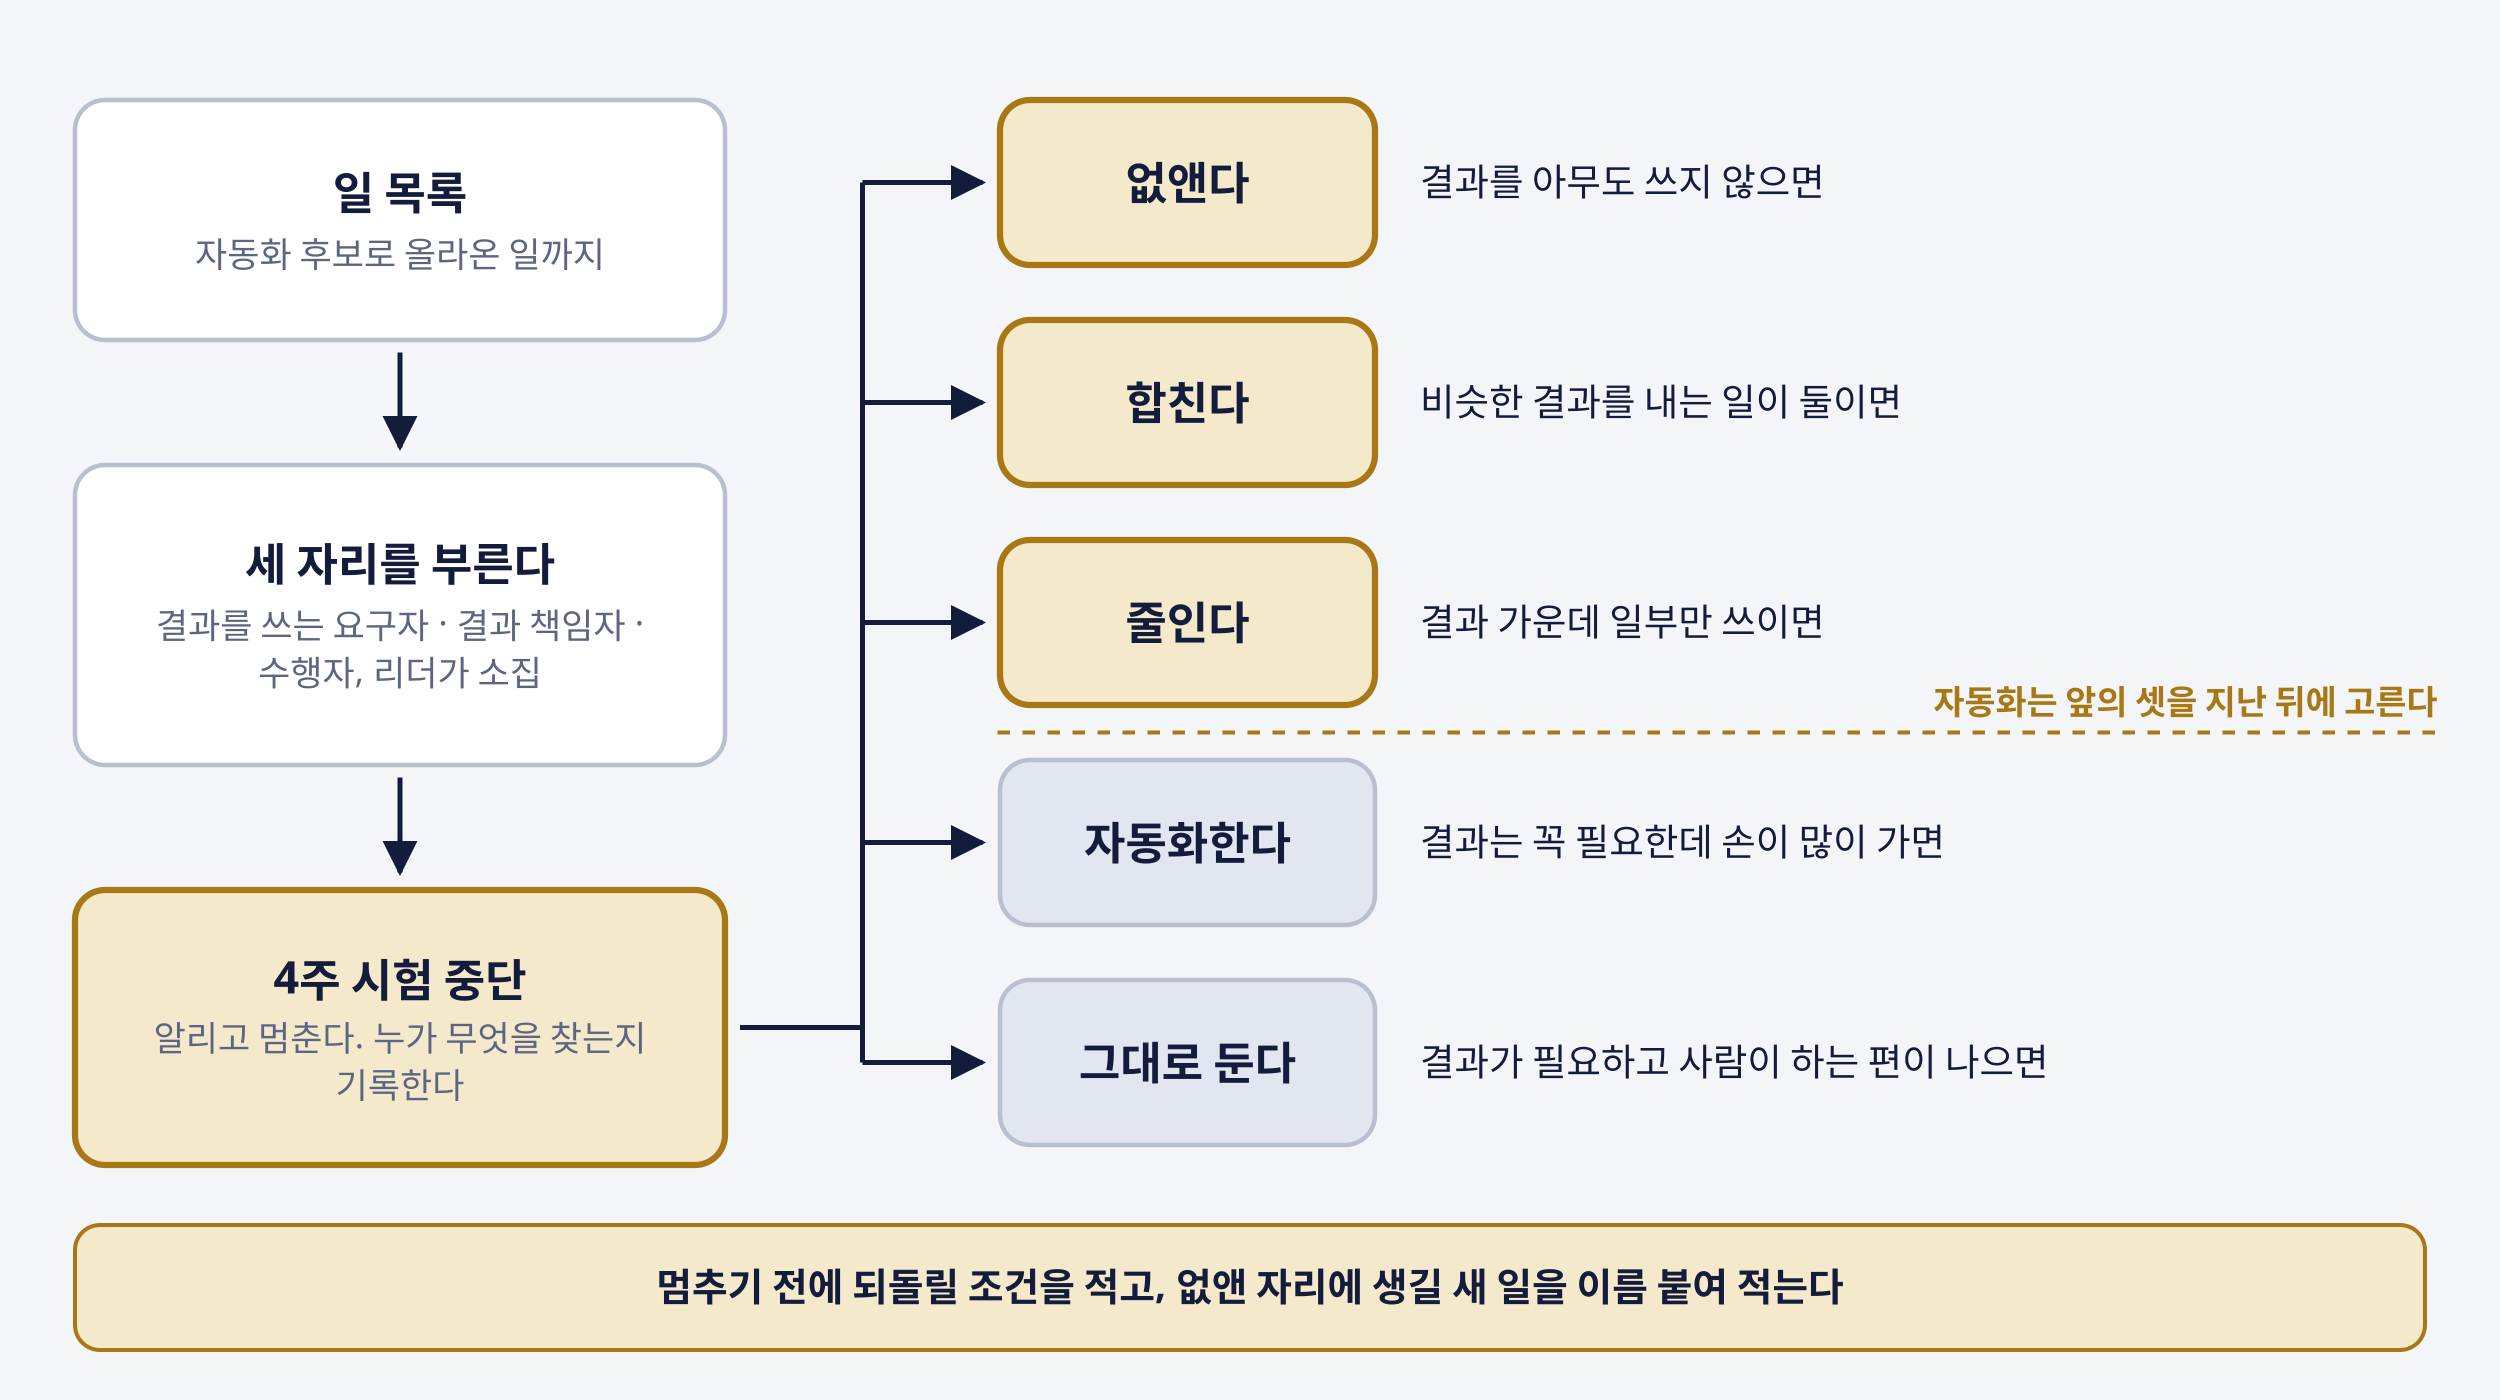
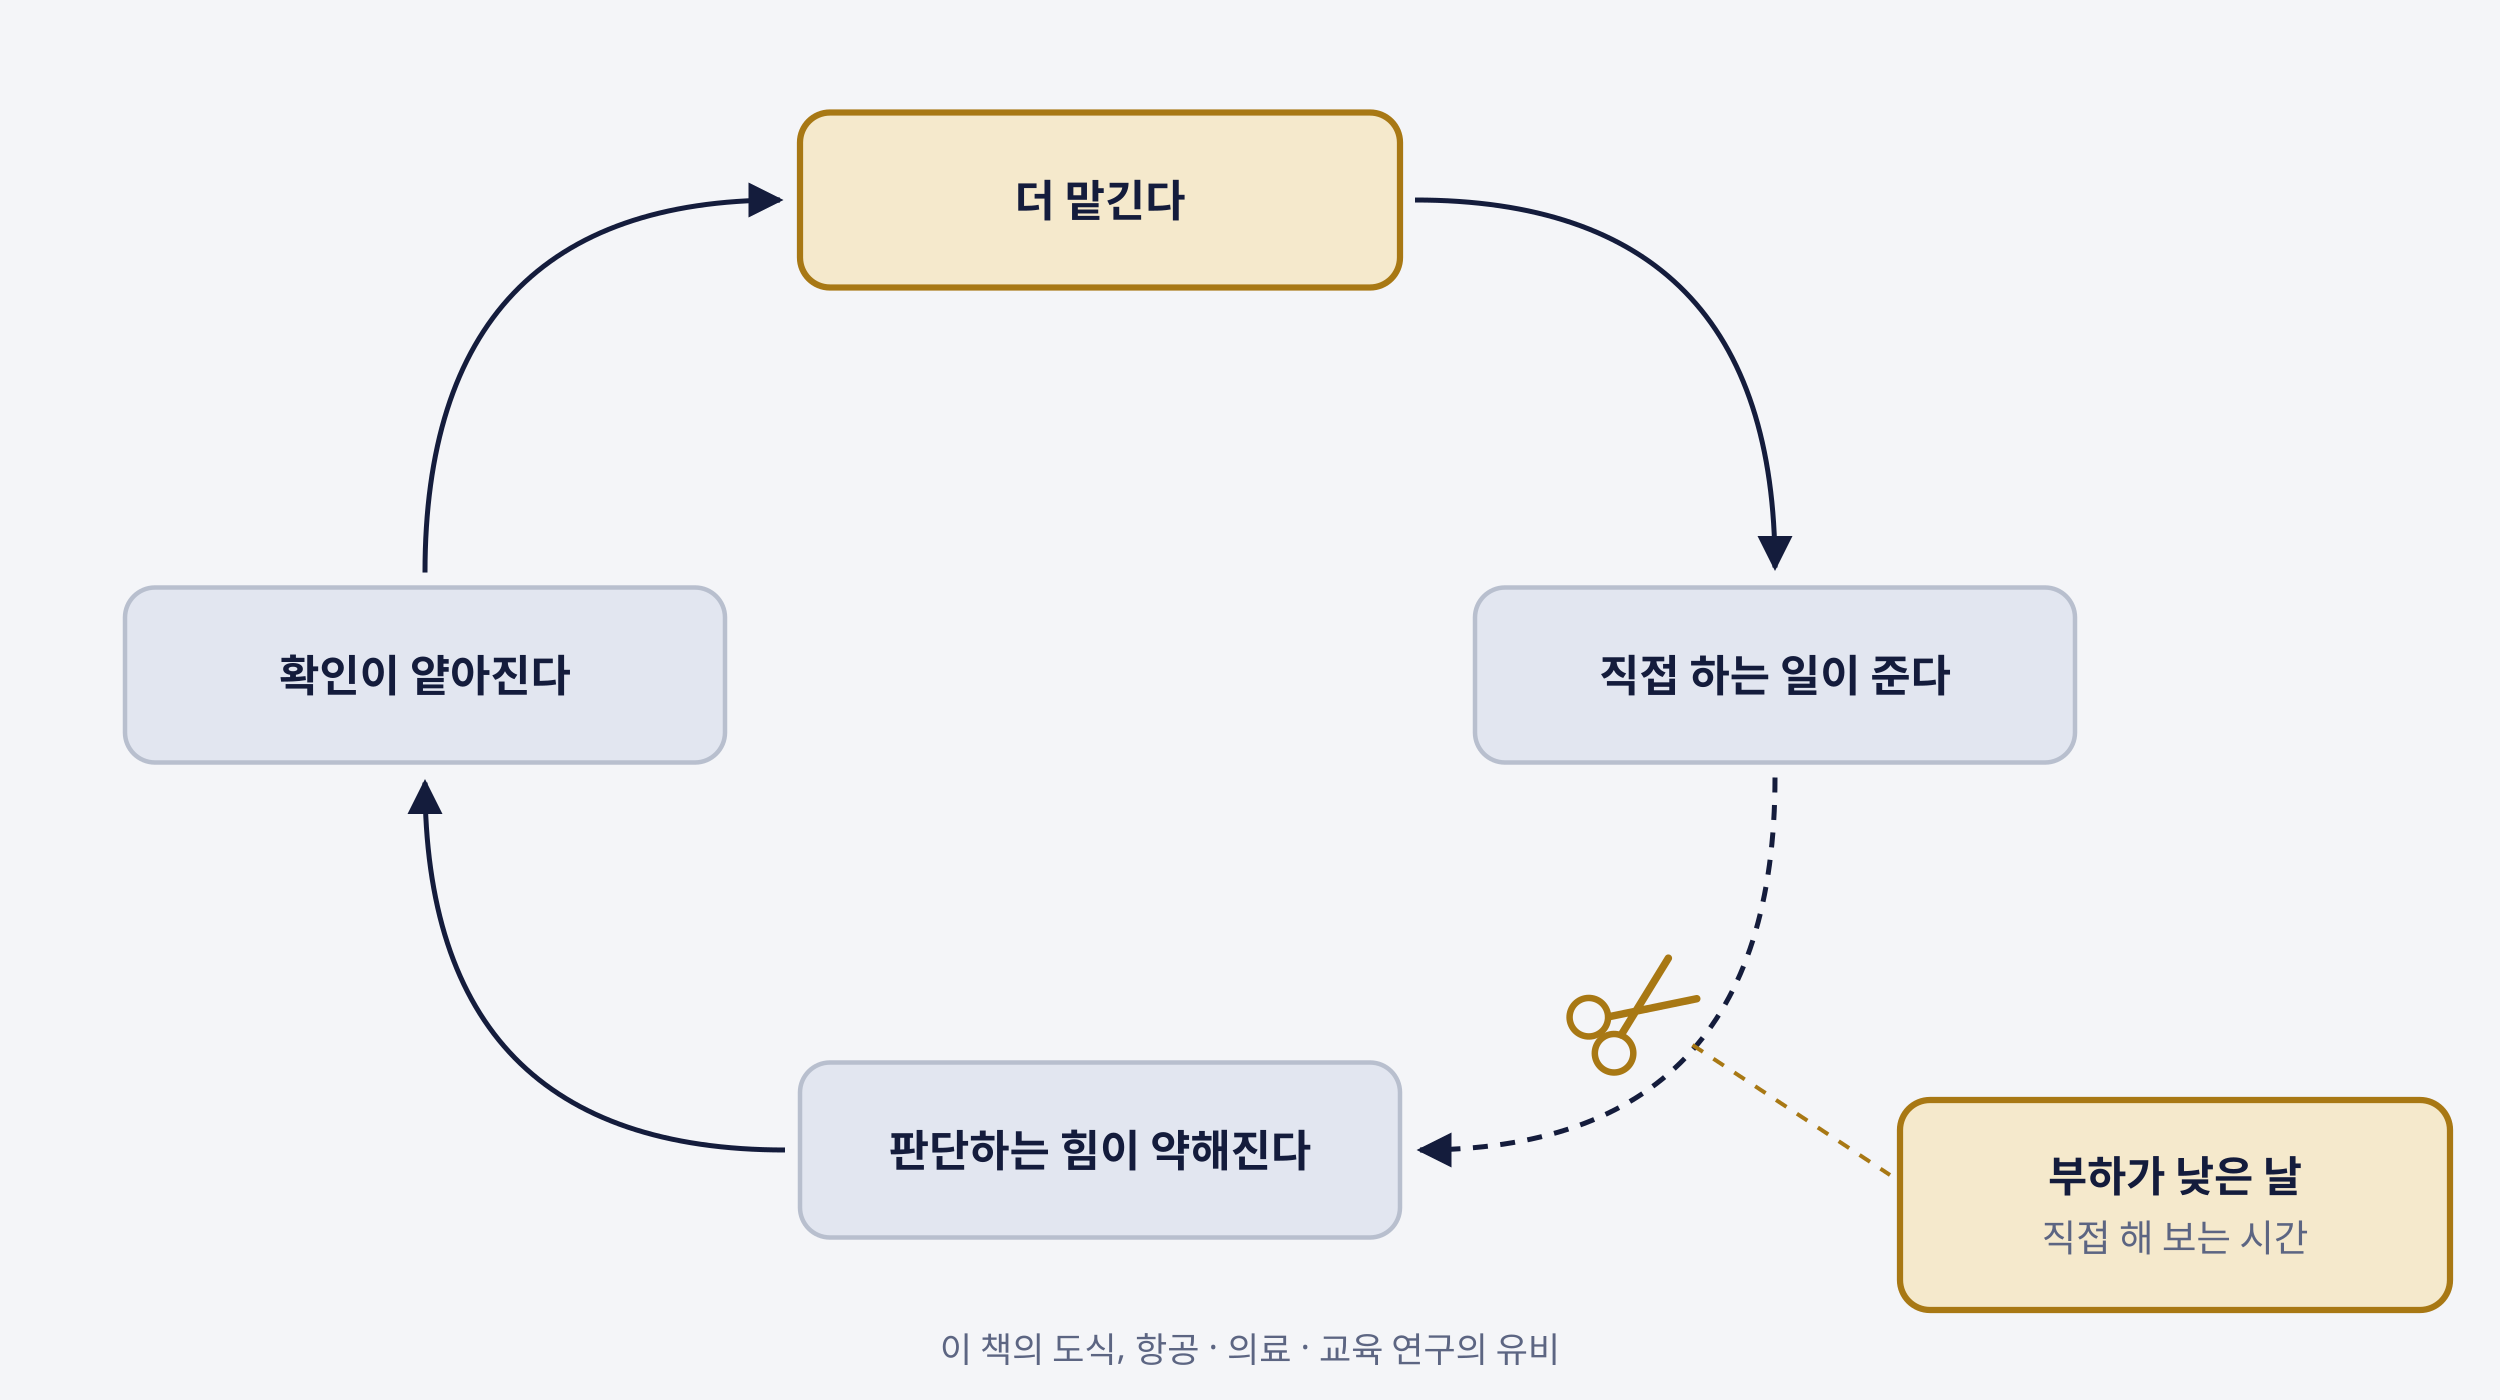
- <svg xmlns="http://www.w3.org/2000/svg" viewBox="0 0 1000 560" role="img" aria-label="없앨 일 심사의 흐름과 다섯 갈래" font-family="Pretendard,'Apple SD Gothic Neo','Noto Sans KR',sans-serif">
+ <svg xmlns="http://www.w3.org/2000/svg" viewBox="0 0 1000 560" role="img" aria-label="맡길수록 확인이 얕아지는 순환과 끊는 지점" font-family="Pretendard,'Apple SD Gothic Neo','Noto Sans KR',sans-serif">
  <defs>
    <marker id="mi" viewBox="0 0 10 10" refX="9" refY="5" markerWidth="7" markerHeight="7" orient="auto-start-reverse">
      <path d="M0,0L10,5L0,10z" fill="#141C3C" />
    </marker>
    <marker id="mc" viewBox="0 0 10 10" refX="9" refY="5" markerWidth="8" markerHeight="8" orient="auto-start-reverse">
      <path d="M0,0L10,5L0,10z" fill="#A87814" />
    </marker>
  </defs>
  <rect width="1000" height="560" fill="#F4F5F8" />
-   <rect x="30.0" y="40.0" width="260.0" height="96.0" rx="12" fill="#FFFFFF" stroke="#B8BFCE" stroke-width="1.8" />
-   <text x="160.0" y="83.8" fill="#141C3C" font-size="18" font-weight="700" text-anchor="middle">일 목록</text>
-   <text x="160.0" y="106.9" fill="#5C6582" font-size="14" font-weight="400" text-anchor="middle">자동화 후보로 올라온 일까지</text>
-   <rect x="30.0" y="186.0" width="260.0" height="120.0" rx="12" fill="#FFFFFF" stroke="#B8BFCE" stroke-width="1.8" />
-   <text x="160.0" y="232.3" fill="#141C3C" font-size="18" font-weight="700" text-anchor="middle">세 자리를 부른다</text>
-   <text x="160.0" y="255.4" fill="#5C6582" font-size="14" font-weight="400" text-anchor="middle">결과를 쓰는 요구자 · 결과 책임자 ·</text>
-   <text x="160.0" y="274.3" fill="#5C6582" font-size="14" font-weight="400" text-anchor="middle">수행자, 리더가 소집</text>
-   <rect x="30.0" y="356.0" width="260.0" height="110.0" rx="12" fill="#F5E9CC" stroke="#A87814" stroke-width="2.5" />
-   <text x="160.0" y="397.4" fill="#141C3C" font-size="18" font-weight="700" text-anchor="middle">4주 시험 중단</text>
-   <text x="160.0" y="420.4" fill="#5C6582" font-size="14" font-weight="400" text-anchor="middle">알리고 멈춘다. 누가 무엇을 찾는지</text>
-   <text x="160.0" y="439.3" fill="#5C6582" font-size="14" font-weight="400" text-anchor="middle">기록한다</text>
-   <path d="M160.0,141.0 L160.0,179.0" fill="none" stroke="#141C3C" stroke-width="2" marker-end="url(#mi)" />
-   <path d="M160.0,311.0 L160.0,349.0" fill="none" stroke="#141C3C" stroke-width="2" marker-end="url(#mi)" />
-   <line x1="296" y1="411.0" x2="345" y2="411.0" stroke="#141C3C" stroke-width="2" />
-   <line x1="345" y1="73.0" x2="345" y2="425.0" stroke="#141C3C" stroke-width="2" />
-   <path d="M345,73 L393,73" fill="none" stroke="#141C3C" stroke-width="2" marker-end="url(#mi)" />
-   <rect x="400.0" y="40.0" width="150.0" height="66.0" rx="12" fill="#F5E9CC" stroke="#A87814" stroke-width="2.5" />
-   <text x="475.0" y="79.8" fill="#141C3C" font-size="18" font-weight="700" text-anchor="middle">없앤다</text>
-   <text fill="#141C3C" font-size="15" font-weight="400" text-anchor="start" dominant-baseline="middle">
-     <tspan x="568.0" y="73.0">결과를 아무도 쓰지 않으면</tspan>
-   </text>
-   <path d="M345,161 L393,161" fill="none" stroke="#141C3C" stroke-width="2" marker-end="url(#mi)" />
-   <rect x="400.0" y="128.0" width="150.0" height="66.0" rx="12" fill="#F5E9CC" stroke="#A87814" stroke-width="2.5" />
-   <text x="475.0" y="167.8" fill="#141C3C" font-size="18" font-weight="700" text-anchor="middle">합친다</text>
-   <text fill="#141C3C" font-size="15" font-weight="400" text-anchor="start" dominant-baseline="middle">
-     <tspan x="568.0" y="161.0">비슷한 결과를 내는 일이 둘이면</tspan>
-   </text>
-   <path d="M345,249 L393,249" fill="none" stroke="#141C3C" stroke-width="2" marker-end="url(#mi)" />
-   <rect x="400.0" y="216.0" width="150.0" height="66.0" rx="12" fill="#F5E9CC" stroke="#A87814" stroke-width="2.5" />
-   <text x="475.0" y="255.7" fill="#141C3C" font-size="18" font-weight="700" text-anchor="middle">줄인다</text>
-   <text fill="#141C3C" font-size="15" font-weight="400" text-anchor="start" dominant-baseline="middle">
-     <tspan x="568.0" y="249.0">결과 가운데 일부만 쓰이면</tspan>
-   </text>
-   <path d="M345,337 L393,337" fill="none" stroke="#141C3C" stroke-width="2" marker-end="url(#mi)" />
-   <rect x="400.0" y="304.0" width="150.0" height="66.0" rx="12" fill="#E2E6F0" stroke="#B8BFCE" stroke-width="1.8" />
-   <text x="475.0" y="343.8" fill="#141C3C" font-size="18" font-weight="700" text-anchor="middle">자동화한다</text>
-   <text fill="#141C3C" font-size="15" font-weight="400" text-anchor="start" dominant-baseline="middle">
-     <tspan x="568.0" y="337.0">결과는 꼭 필요한데 손이 많이 가면</tspan>
-   </text>
-   <path d="M345,425 L393,425" fill="none" stroke="#141C3C" stroke-width="2" marker-end="url(#mi)" />
-   <rect x="400.0" y="392.0" width="150.0" height="66.0" rx="12" fill="#E2E6F0" stroke="#B8BFCE" stroke-width="1.8" />
-   <text x="475.0" y="431.8" fill="#141C3C" font-size="18" font-weight="700" text-anchor="middle">그대로 둔다</text>
-   <text fill="#141C3C" font-size="15" font-weight="400" text-anchor="start" dominant-baseline="middle">
-     <tspan x="568.0" y="425.0">결과가 필요하고 사람이 하는 편이 나으면</tspan>
-   </text>
-   <line x1="399" y1="293.0" x2="975" y2="293.0" stroke="#A87814" stroke-width="1.6" stroke-dasharray="5 5" />
-   <text fill="#A87814" font-size="13.5" font-weight="700" text-anchor="end" dominant-baseline="middle">
-     <tspan x="975.0" y="281.0">자동화는 앞의 셋을 지난 뒤에 고른다</tspan>
-   </text>
-   <rect x="30.0" y="490.0" width="940.0" height="50.0" rx="10" fill="#F5E9CC" stroke="#A87814" stroke-width="1.6" />
-   <text fill="#141C3C" font-size="15.5" font-weight="700" text-anchor="middle" dominant-baseline="middle">
-     <tspan x="500.0" y="515.0">멈추기 전에 되돌릴 조건을 적고, 없앤 자리에 생길 새 일을 이름 붙여 적는다</tspan>
+   <rect x="320.0" y="45.0" width="240.0" height="70.0" rx="12" fill="#F5E9CC" stroke="#A87814" stroke-width="2.5" />
+   <text x="440.0" y="86.6" fill="#141C3C" font-size="17.5" font-weight="700" text-anchor="middle">더 맡긴다</text>
+   <rect x="590.0" y="235.0" width="240.0" height="70.0" rx="12" fill="#E2E6F0" stroke="#B8BFCE" stroke-width="1.8" />
+   <text x="710.0" y="276.6" fill="#141C3C" font-size="17.5" font-weight="700" text-anchor="middle">직접 하는 일이 준다</text>
+   <rect x="320.0" y="425.0" width="240.0" height="70.0" rx="12" fill="#E2E6F0" stroke="#B8BFCE" stroke-width="1.8" />
+   <text x="440.0" y="466.6" fill="#141C3C" font-size="17.5" font-weight="700" text-anchor="middle">판단하는 힘이 약해진다</text>
+   <rect x="50.0" y="235.0" width="240.0" height="70.0" rx="12" fill="#E2E6F0" stroke="#B8BFCE" stroke-width="1.8" />
+   <text x="170.0" y="276.6" fill="#141C3C" font-size="17.5" font-weight="700" text-anchor="middle">확인이 얕아진다</text>
+   <path d="M566.0,80.0 Q710.0,80.0 710.0,227.0" fill="none" stroke="#141C3C" stroke-width="2" marker-end="url(#mi)" />
+   <path d="M314.0,460.0 Q170.0,460.0 170.0,313.0" fill="none" stroke="#141C3C" stroke-width="2" marker-end="url(#mi)" />
+   <path d="M170.0,229.0 Q170.0,80.0 312.0,80.0" fill="none" stroke="#141C3C" stroke-width="2" marker-end="url(#mi)" />
+   <path d="M710.0,311.0 Q710.0,460 568.0,460" fill="none" stroke="#141C3C" stroke-width="2" stroke-dasharray="6 5" marker-end="url(#mi)" />
+   <g transform="translate(655.0,404.0) rotate(-35)">
+     <circle cx="-17.6" cy="-8.8" r="7.7" fill="#F4F5F8" stroke="#A87814" stroke-width="2.6" />
+     <circle cx="-17.6" cy="8.8" r="7.7" fill="#F4F5F8" stroke="#A87814" stroke-width="2.6" />
+     <path d="M-11.0,-4.4 L22.0,9.9 M-11.0,4.4 L22.0,-9.9" stroke="#A87814" stroke-width="3" stroke-linecap="round" />
+   </g>
+   <rect x="760.0" y="440.0" width="220.0" height="84.0" rx="12" fill="#F5E9CC" stroke="#A87814" stroke-width="2.5" />
+   <text x="870.0" y="476.7" fill="#141C3C" font-size="17" font-weight="700" text-anchor="middle">부하가 낮은 날</text>
+   <text x="870.0" y="500.6" fill="#5C6582" font-size="15" font-weight="400" text-anchor="middle">직접 해 보는 시간</text>
+   <line x1="677" y1="418" x2="756" y2="470" stroke="#A87814" stroke-width="1.6" stroke-dasharray="5 5" />
+   <text fill="#5C6582" font-size="14" font-weight="400" text-anchor="middle" dominant-baseline="middle">
+     <tspan x="500.0" y="540.0">이 책의 도식, 항공 · 의료 · 교육 연구의 유비</tspan>
  </text>
</svg>
